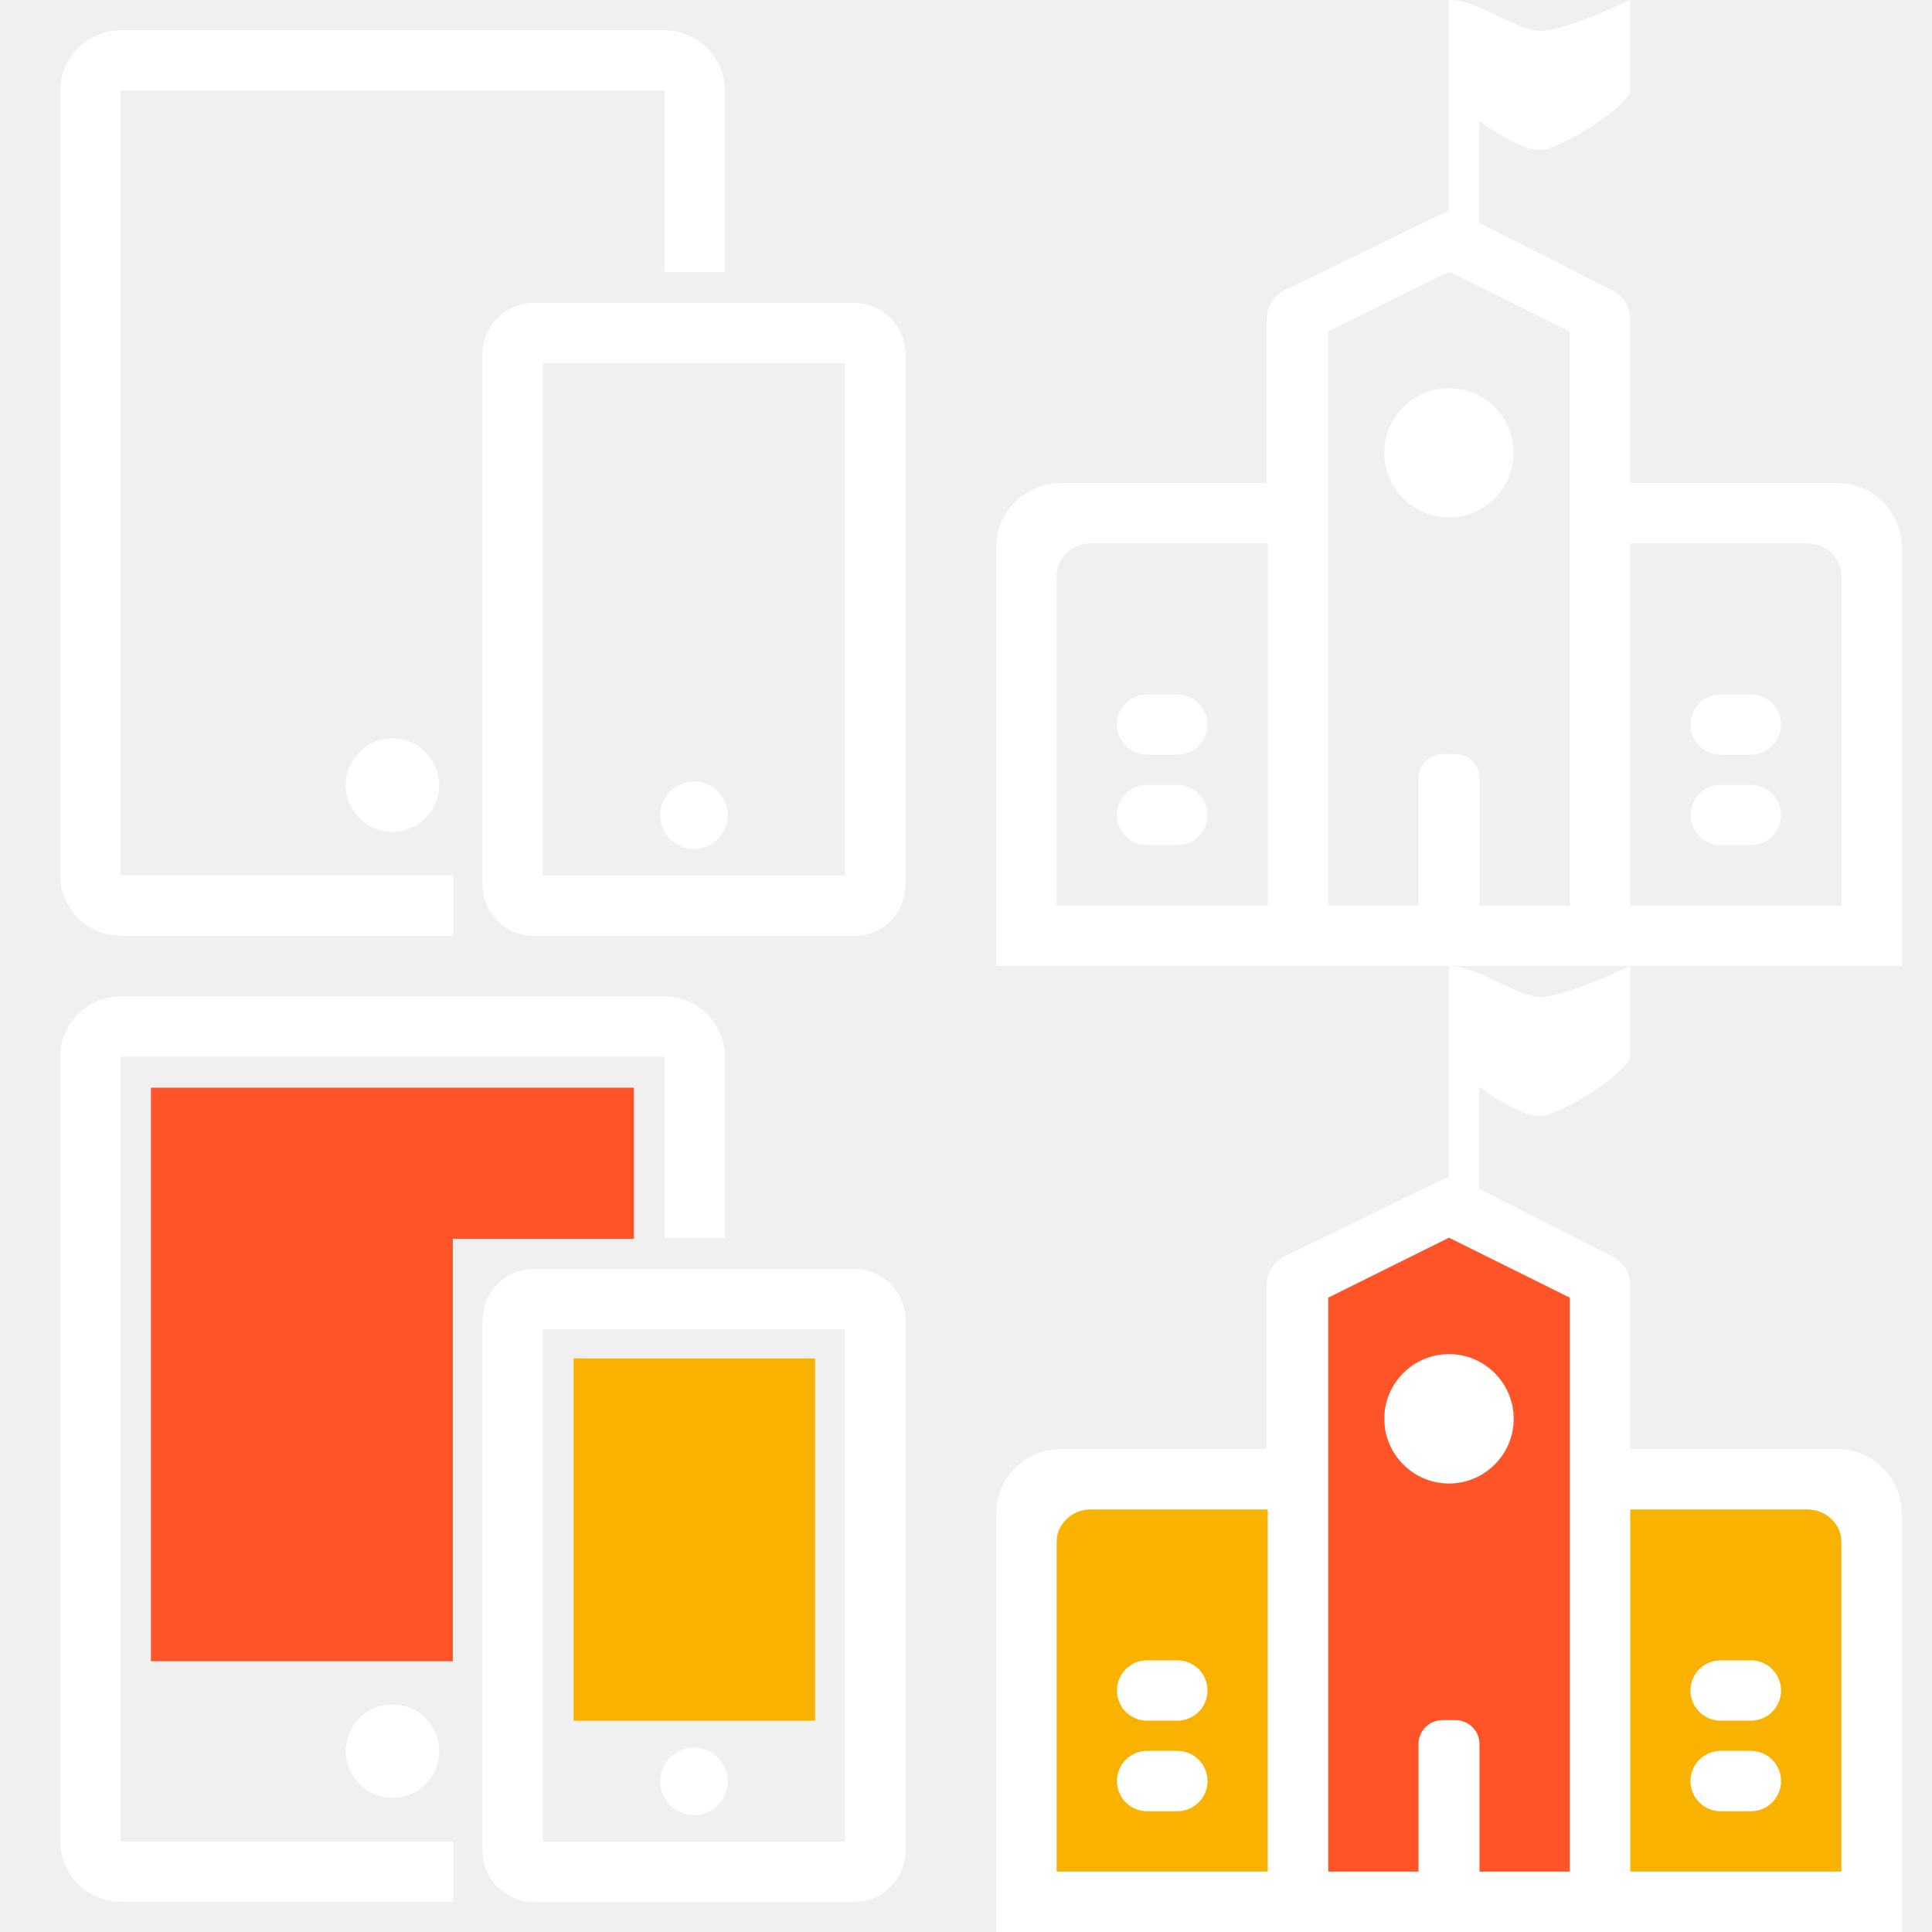
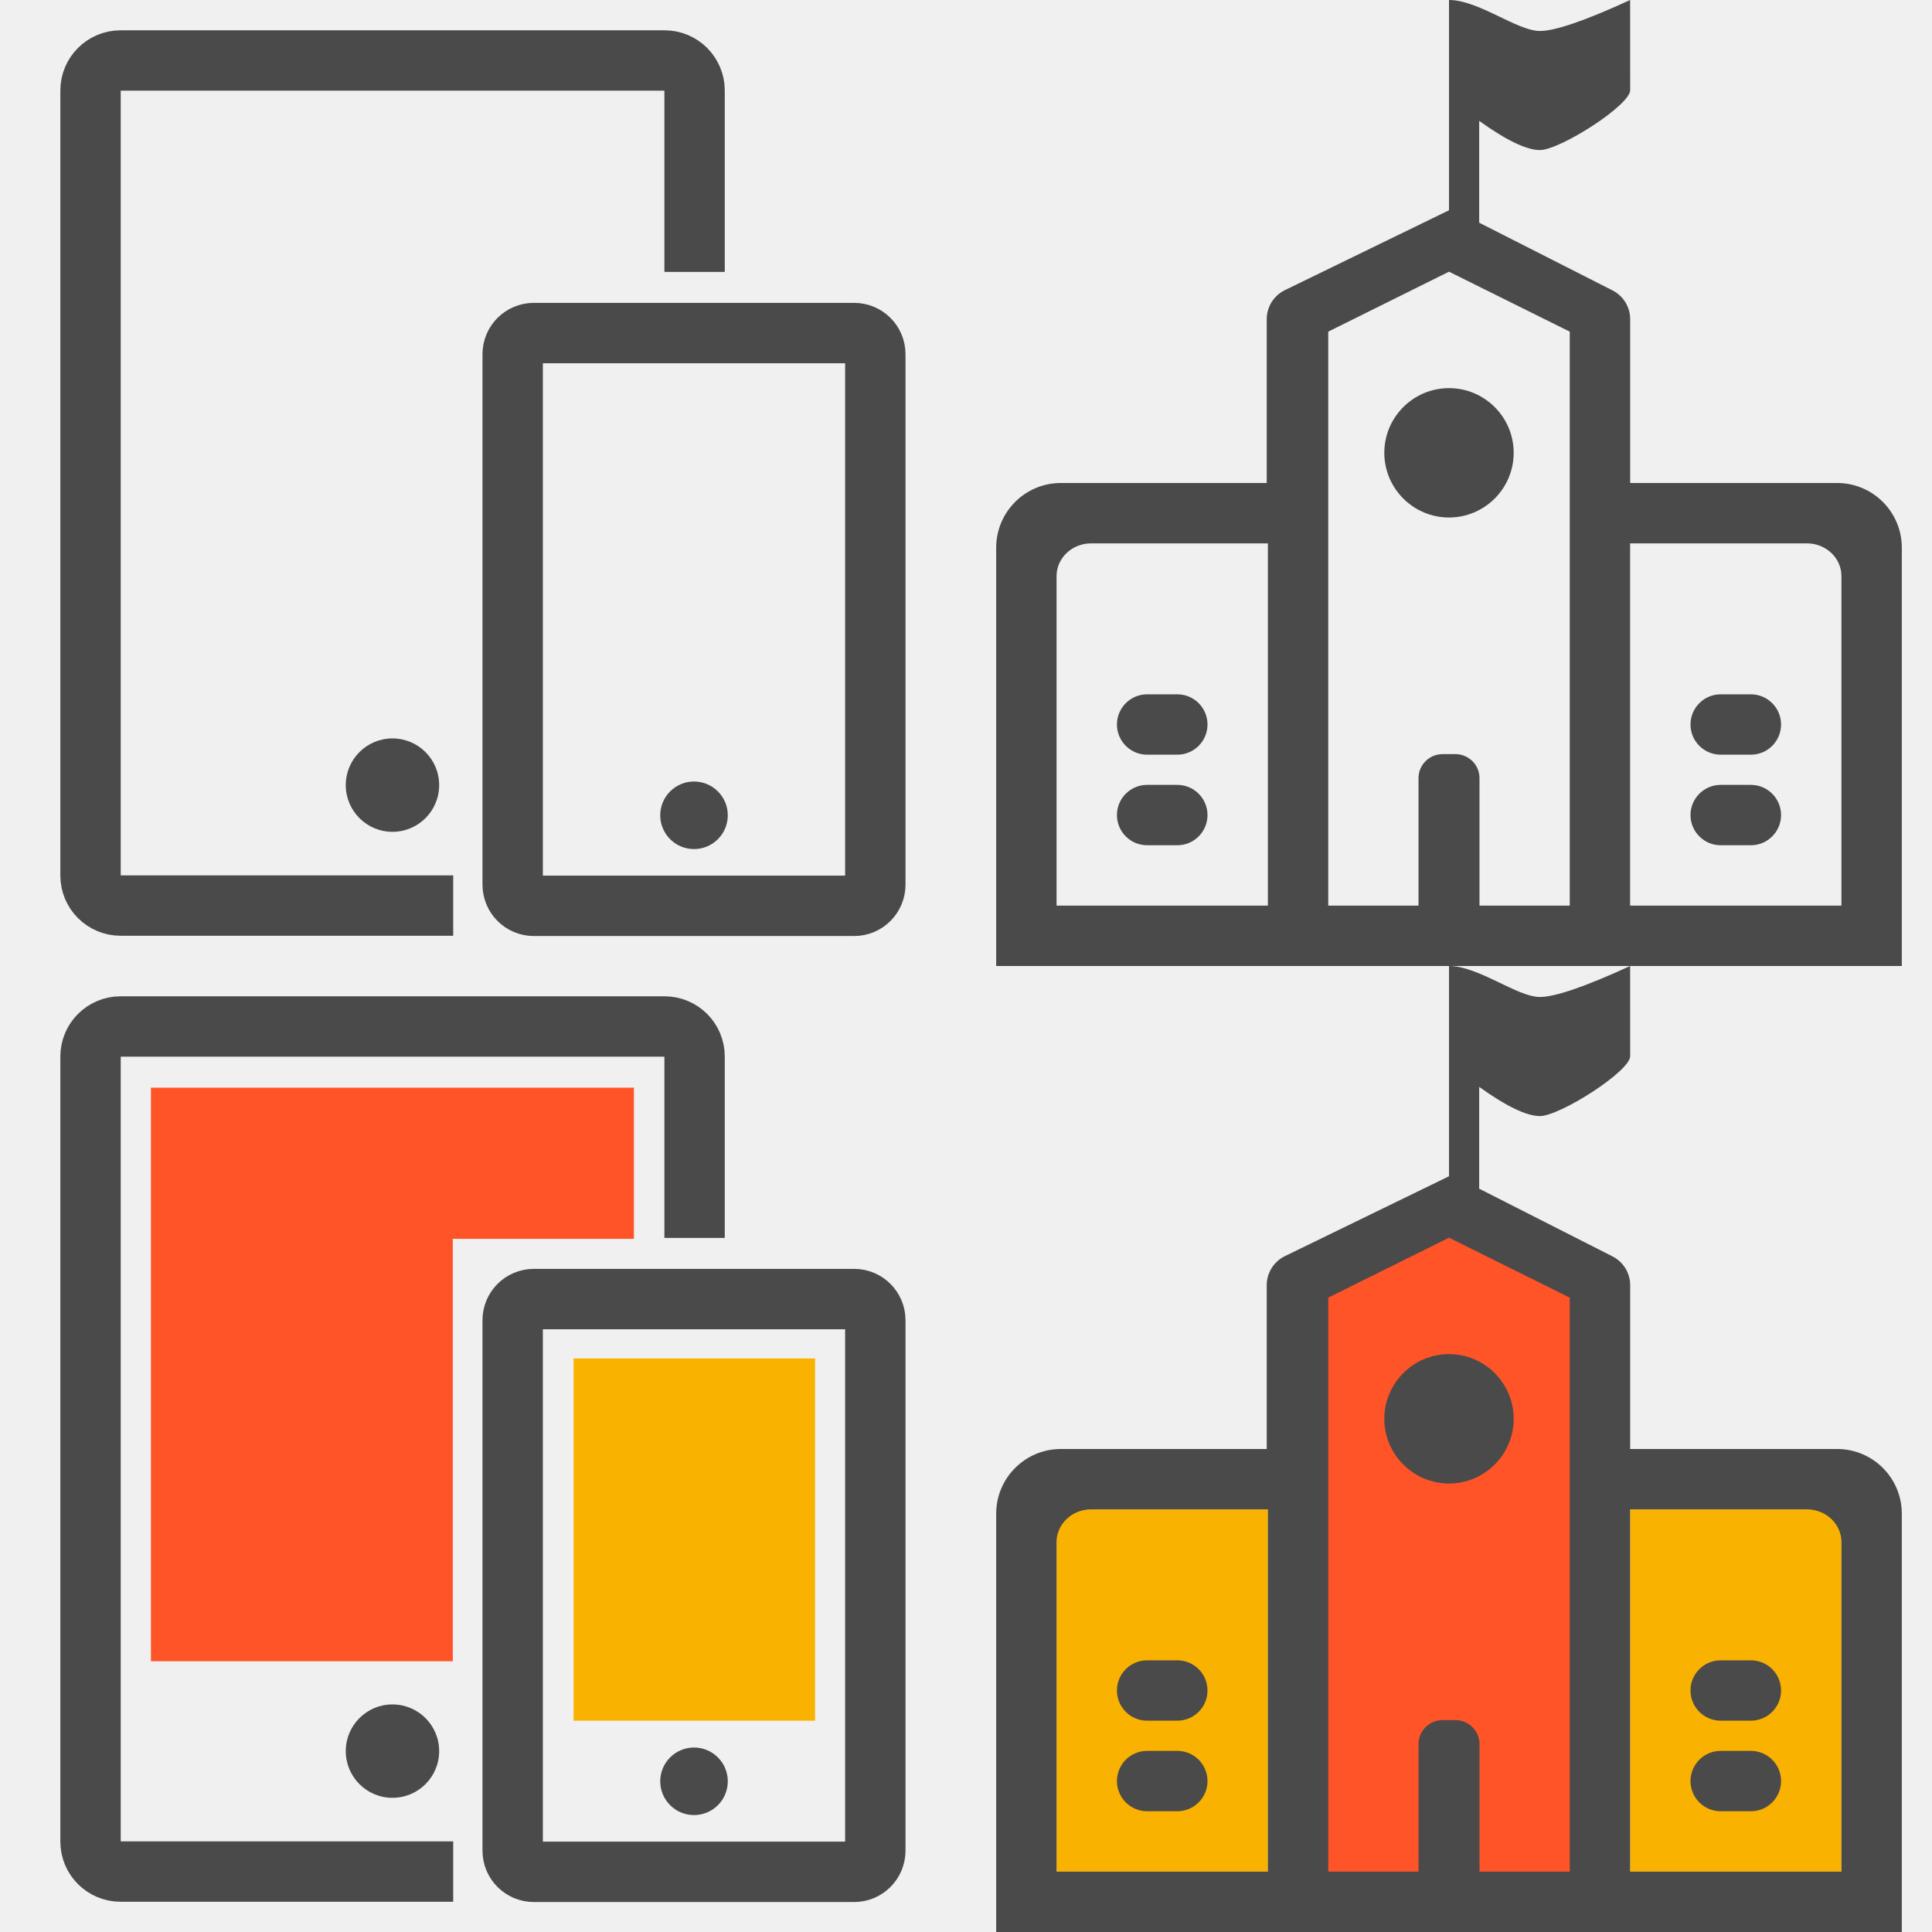
<svg xmlns="http://www.w3.org/2000/svg" width="64px" height="64px" viewBox="0 0 64 64" version="1.1">
  <defs />
  <g id="Symbols" stroke="none" stroke-width="1" fill="none" fill-rule="evenodd">
    <g id="sprite_icon_main_menu">
      <g id="icon_menu_recursosdigitales_reposo" fill-rule="nonzero">
-         <circle id="Oval" fill="#FFFFFF" cx="13.001" cy="26.008" r="1.547" />
-         <path d="M28.295,11.033 L17.684,11.033 C17.297,11.033 16.983,11.346 16.983,11.733 L16.983,29.306 C16.983,29.693 17.297,30.007 17.684,30.007 L28.295,30.007 C28.682,30.007 28.996,29.693 28.996,29.306 L28.996,11.733 C28.996,11.346 28.682,11.033 28.295,11.033 Z" id="Shape" stroke="#FFFFFF" stroke-width="2" />
-         <circle id="Oval" fill="#FFFFFF" transform="translate(22.98977, 27.00771) rotate(-45) translate(-22.98977, -27.00771) " cx="22.99" cy="27.008" r="1.119" />
-         <path d="M23.009,9.008 L23.009,2.998 C23.009,2.449 22.564,2.004 22.015,2.004 L3.994,2.004 C3.444,2.004 2.999,2.449 2.999,2.998 L2.999,29.004 C2.999,29.553 3.444,29.998 3.994,29.998 L15.013,29.998" id="Shape" stroke="#FFFFFF" stroke-width="2" />
+         <circle id="Oval" fill="#4A4A4A" cx="13.001" cy="26.008" r="1.547" />
+         <path d="M28.295,11.033 L17.684,11.033 C17.297,11.033 16.983,11.346 16.983,11.733 L16.983,29.306 C16.983,29.693 17.297,30.007 17.684,30.007 L28.295,30.007 C28.682,30.007 28.996,29.693 28.996,29.306 L28.996,11.733 C28.996,11.346 28.682,11.033 28.295,11.033 Z" id="Shape" stroke="#4A4A4A" stroke-width="2" />
+         <circle id="Oval" fill="#4A4A4A" transform="translate(22.98977, 27.00771) rotate(-45) translate(-22.98977, -27.00771) " cx="22.99" cy="27.008" r="1.119" />
+         <path d="M23.009,9.008 L23.009,2.998 C23.009,2.449 22.564,2.004 22.015,2.004 L3.994,2.004 C3.444,2.004 2.999,2.449 2.999,2.998 L2.999,29.004 C2.999,29.553 3.444,29.998 3.994,29.998 L15.013,29.998" id="Shape" stroke="#4A4A4A" stroke-width="2" />
      </g>
-       <g id="icon_menu_conocenos_reposo" transform="translate(32, 0)" fill-rule="nonzero" fill="#FFFFFF">
+       <g id="icon_menu_conocenos_reposo" transform="translate(32, 0)" fill-rule="nonzero" fill="#4A4A4A">
        <path d="M28.857,16 L22.002,16 L22.002,10.574 C22.002,10.168 21.772,9.797 21.409,9.616 L17,7.377 L17,4.004 C17.898,4.649 18.569,4.971 19.012,4.971 C19.677,4.971 22.002,3.486 22.002,2.988 L22,0 C20.512,0.684 19.516,1.026 19.012,1.026 C18.254,1.026 16.98,-1.77635684e-15 16,-1.77635684e-15 L16,6.965 L10.554,9.616 C10.192,9.797 9.962,10.168 9.962,10.574 L9.962,16 L3.143,16 C1.959,16 1,16.959 1,18.143 L1,32 C10.699,32 19.352,32 31,32 L31,18.143 C31,16.959 30.041,16 28.857,16 Z M10,30 L3,30 L3,19.083 C3,18.486 3.513,18 4.143,18 L10,18 L10,30 Z M20,30 L17.01,30 L17.01,25.775 C17.01,25.336 16.651,24.981 16.21,24.981 L15.79,24.981 C15.348,24.981 14.99,25.336 14.99,25.775 L14.99,30 L12,30 L12,16.673 L12,10.986 L16,9 L20,10.986 L20,16.673 L20,30 Z M29,30 L22,30 L22,18 L27.857,18 C28.487,18 29,18.486 29,19.083 L29,30 Z M16,17.143 C14.819,17.143 13.857,16.181 13.857,15 C13.857,13.818 14.819,12.857 16,12.857 C17.181,12.857 18.143,13.818 18.143,15 C18.143,16.181 17.181,17.143 16,17.143 Z M25,26 L26,26 L26,26 C26.552,26 27,26.448 27,27 L27,27 L27,27 C27,27.552 26.552,28 26,28 L25,28 L25,28 C24.448,28 24,27.552 24,27 L24,27 L24,27 C24,26.448 24.448,26 25,26 Z M25,23 L26,23 L26,23 C26.552,23 27,23.448 27,24 L27,24 L27,24 C27,24.552 26.552,25 26,25 L25,25 L25,25 C24.448,25 24,24.552 24,24 L24,24 L24,24 C24,23.448 24.448,23 25,23 Z M6,23 L7,23 L7,23 C7.552,23 8,23.448 8,24 L8,24 L8,24 C8,24.552 7.552,25 7,25 L6,25 L6,25 C5.448,25 5,24.552 5,24 L5,24 L5,24 C5,23.448 5.448,23 6,23 Z M6,26 L7,26 L7,26 C7.552,26 8,26.448 8,27 L8,27 L8,27 C8,27.552 7.552,28 7,28 L6,28 L6,28 C5.448,28 5,27.552 5,27 L5,27 L5,27 C5,26.448 5.448,26 6,26 Z" id="university" />
      </g>
      <g id="icon_menu_recursosdigitales_activo" transform="translate(0, 32)">
-         <circle id="Oval" fill="#FFFFFF" fill-rule="nonzero" cx="13.001" cy="26.008" r="1.547" />
-         <path d="M28.295,11.033 L17.684,11.033 C17.297,11.033 16.983,11.346 16.983,11.733 L16.983,29.306 C16.983,29.693 17.297,30.007 17.684,30.007 L28.295,30.007 C28.682,30.007 28.996,29.693 28.996,29.306 L28.996,11.733 C28.996,11.346 28.682,11.033 28.295,11.033 Z" id="Shape" stroke="#FFFFFF" stroke-width="2" fill-rule="nonzero" />
+         <circle id="Oval" fill="#4A4A4A" fill-rule="nonzero" cx="13.001" cy="26.008" r="1.547" />
+         <path d="M28.295,11.033 L17.684,11.033 C17.297,11.033 16.983,11.346 16.983,11.733 L16.983,29.306 C16.983,29.693 17.297,30.007 17.684,30.007 L28.295,30.007 C28.682,30.007 28.996,29.693 28.996,29.306 L28.996,11.733 C28.996,11.346 28.682,11.033 28.295,11.033 Z" id="Shape" stroke="#4A4A4A" stroke-width="2" fill-rule="nonzero" />
        <rect id="Rectangle" fill="#FAB200" fill-rule="evenodd" x="19" y="13" width="8" height="12" />
-         <circle id="Oval" fill="#FFFFFF" fill-rule="nonzero" transform="translate(22.98977, 27.00771) rotate(-45) translate(-22.98977, -27.00771) " cx="22.99" cy="27.008" r="1.119" />
+         <circle id="Oval" fill="#4A4A4A" fill-rule="nonzero" transform="translate(22.98977, 27.00771) rotate(-45) translate(-22.98977, -27.00771) " cx="22.99" cy="27.008" r="1.119" />
        <polygon id="Path" fill="#FF5427" fill-rule="evenodd" points="5 23.031 15 23.031 15 9.038 21 9.038 21 4.031 5 4.031" />
-         <path d="M23.009,9.008 L23.009,2.998 C23.009,2.449 22.564,2.004 22.015,2.004 L3.994,2.004 C3.444,2.004 2.999,2.449 2.999,2.998 L2.999,29.004 C2.999,29.553 3.444,29.998 3.994,29.998 L15.013,29.998" id="Shape" stroke="#FFFFFF" stroke-width="2" fill-rule="nonzero" />
+         <path d="M23.009,9.008 L23.009,2.998 C23.009,2.449 22.564,2.004 22.015,2.004 L3.994,2.004 C3.444,2.004 2.999,2.449 2.999,2.998 L2.999,29.004 C2.999,29.553 3.444,29.998 3.994,29.998 L15.013,29.998" id="Shape" stroke="#4A4A4A" stroke-width="2" fill-rule="nonzero" />
      </g>
      <g id="icon_menu_conocenos_activo" transform="translate(32, 32)">
        <g id="Group" transform="translate(1, 0)">
          <polygon id="Path" fill="#FF5427" points="10.02 32 20 32 20 11.327 15.01 7.702 10.02 11.327" />
-           <path d="M15,17.143 C13.819,17.143 12.857,16.181 12.857,15 C12.857,13.818 13.819,12.857 15,12.857 C16.181,12.857 17.143,13.818 17.143,15 C17.143,16.181 16.181,17.143 15,17.143 Z" id="Path" fill="#FFFFFF" />
+           <path d="M15,17.143 C13.819,17.143 12.857,16.181 12.857,15 C12.857,13.818 13.819,12.857 15,12.857 C16.181,12.857 17.143,13.818 17.143,15 C17.143,16.181 16.181,17.143 15,17.143 Z" id="Path" fill="#4A4A4A" />
          <rect id="Rectangle" fill="#FAB200" x="2" y="18" width="7" height="12" />
-           <rect id="Path" fill="#FFFFFF" x="4" y="23" width="3" height="2" rx="1" />
-           <rect id="Path" fill="#FFFFFF" x="4" y="26" width="3" height="2" rx="1" />
+           <rect id="Path" fill="#4A4A4A" x="4" y="23" width="3" height="2" rx="1" />
+           <rect id="Path" fill="#4A4A4A" x="4" y="26" width="3" height="2" rx="1" />
          <rect id="Path" fill="#FAB200" x="21" y="18" width="7" height="12" />
-           <path d="M27.857,16 C29.041,16 30,16.959 30,18.143 L30,32 C18.352,32 9.699,32 0,32 L0,18.143 C0,16.959 0.959,16 2.143,16 L8.962,16 L8.962,10.574 C8.962,10.168 9.192,9.797 9.554,9.616 L15,6.965 L15,0 C15.98,0 17.254,1.026 18.012,1.026 C18.516,1.026 19.512,0.684 21,1.77635684e-15 L21.002,2.988 C21.002,3.486 18.677,4.971 18.012,4.971 C17.569,4.971 16.898,4.649 16,4.004 L16,7.377 L20.409,9.616 C20.772,9.797 21.002,10.168 21.002,10.574 L21.002,16 L27.857,16 Z M28,30 L28,19.083 C28,18.486 27.487,18 26.857,18 L21,18 L21,30 L28,30 Z M9,30 L9,18 L3.143,18 C2.513,18 2,18.486 2,19.083 L2,30 L9,30 Z M19,30 L19,16.673 L19,10.986 L15,9 L11,10.986 L11,16.673 L11,30 L13.99,30 L13.99,25.775 C13.99,25.336 14.348,24.981 14.79,24.981 L15.21,24.981 C15.651,24.981 16.01,25.336 16.01,25.775 L16.01,30 L19,30 Z" id="Path" fill="#FFFFFF" />
-           <rect id="Path" fill="#FFFFFF" x="23" y="26" width="3" height="2" rx="1" />
-           <rect id="Path" fill="#FFFFFF" x="23" y="23" width="3" height="2" rx="1" />
+           <path d="M27.857,16 C29.041,16 30,16.959 30,18.143 L30,32 C18.352,32 9.699,32 0,32 L0,18.143 C0,16.959 0.959,16 2.143,16 L8.962,16 L8.962,10.574 C8.962,10.168 9.192,9.797 9.554,9.616 L15,6.965 L15,0 C15.98,0 17.254,1.026 18.012,1.026 C18.516,1.026 19.512,0.684 21,1.77635684e-15 L21.002,2.988 C21.002,3.486 18.677,4.971 18.012,4.971 C17.569,4.971 16.898,4.649 16,4.004 L16,7.377 L20.409,9.616 C20.772,9.797 21.002,10.168 21.002,10.574 L21.002,16 L27.857,16 Z M28,30 L28,19.083 C28,18.486 27.487,18 26.857,18 L21,18 L21,30 L28,30 Z M9,30 L9,18 L3.143,18 C2.513,18 2,18.486 2,19.083 L2,30 L9,30 Z M19,30 L19,16.673 L19,10.986 L15,9 L11,10.986 L11,16.673 L11,30 L13.99,30 L13.99,25.775 C13.99,25.336 14.348,24.981 14.79,24.981 L15.21,24.981 C15.651,24.981 16.01,25.336 16.01,25.775 L16.01,30 L19,30 Z" id="Path" fill="#4A4A4A" />
+           <rect id="Path" fill="#4A4A4A" x="23" y="26" width="3" height="2" rx="1" />
+           <rect id="Path" fill="#4A4A4A" x="23" y="23" width="3" height="2" rx="1" />
        </g>
      </g>
    </g>
  </g>
</svg>
